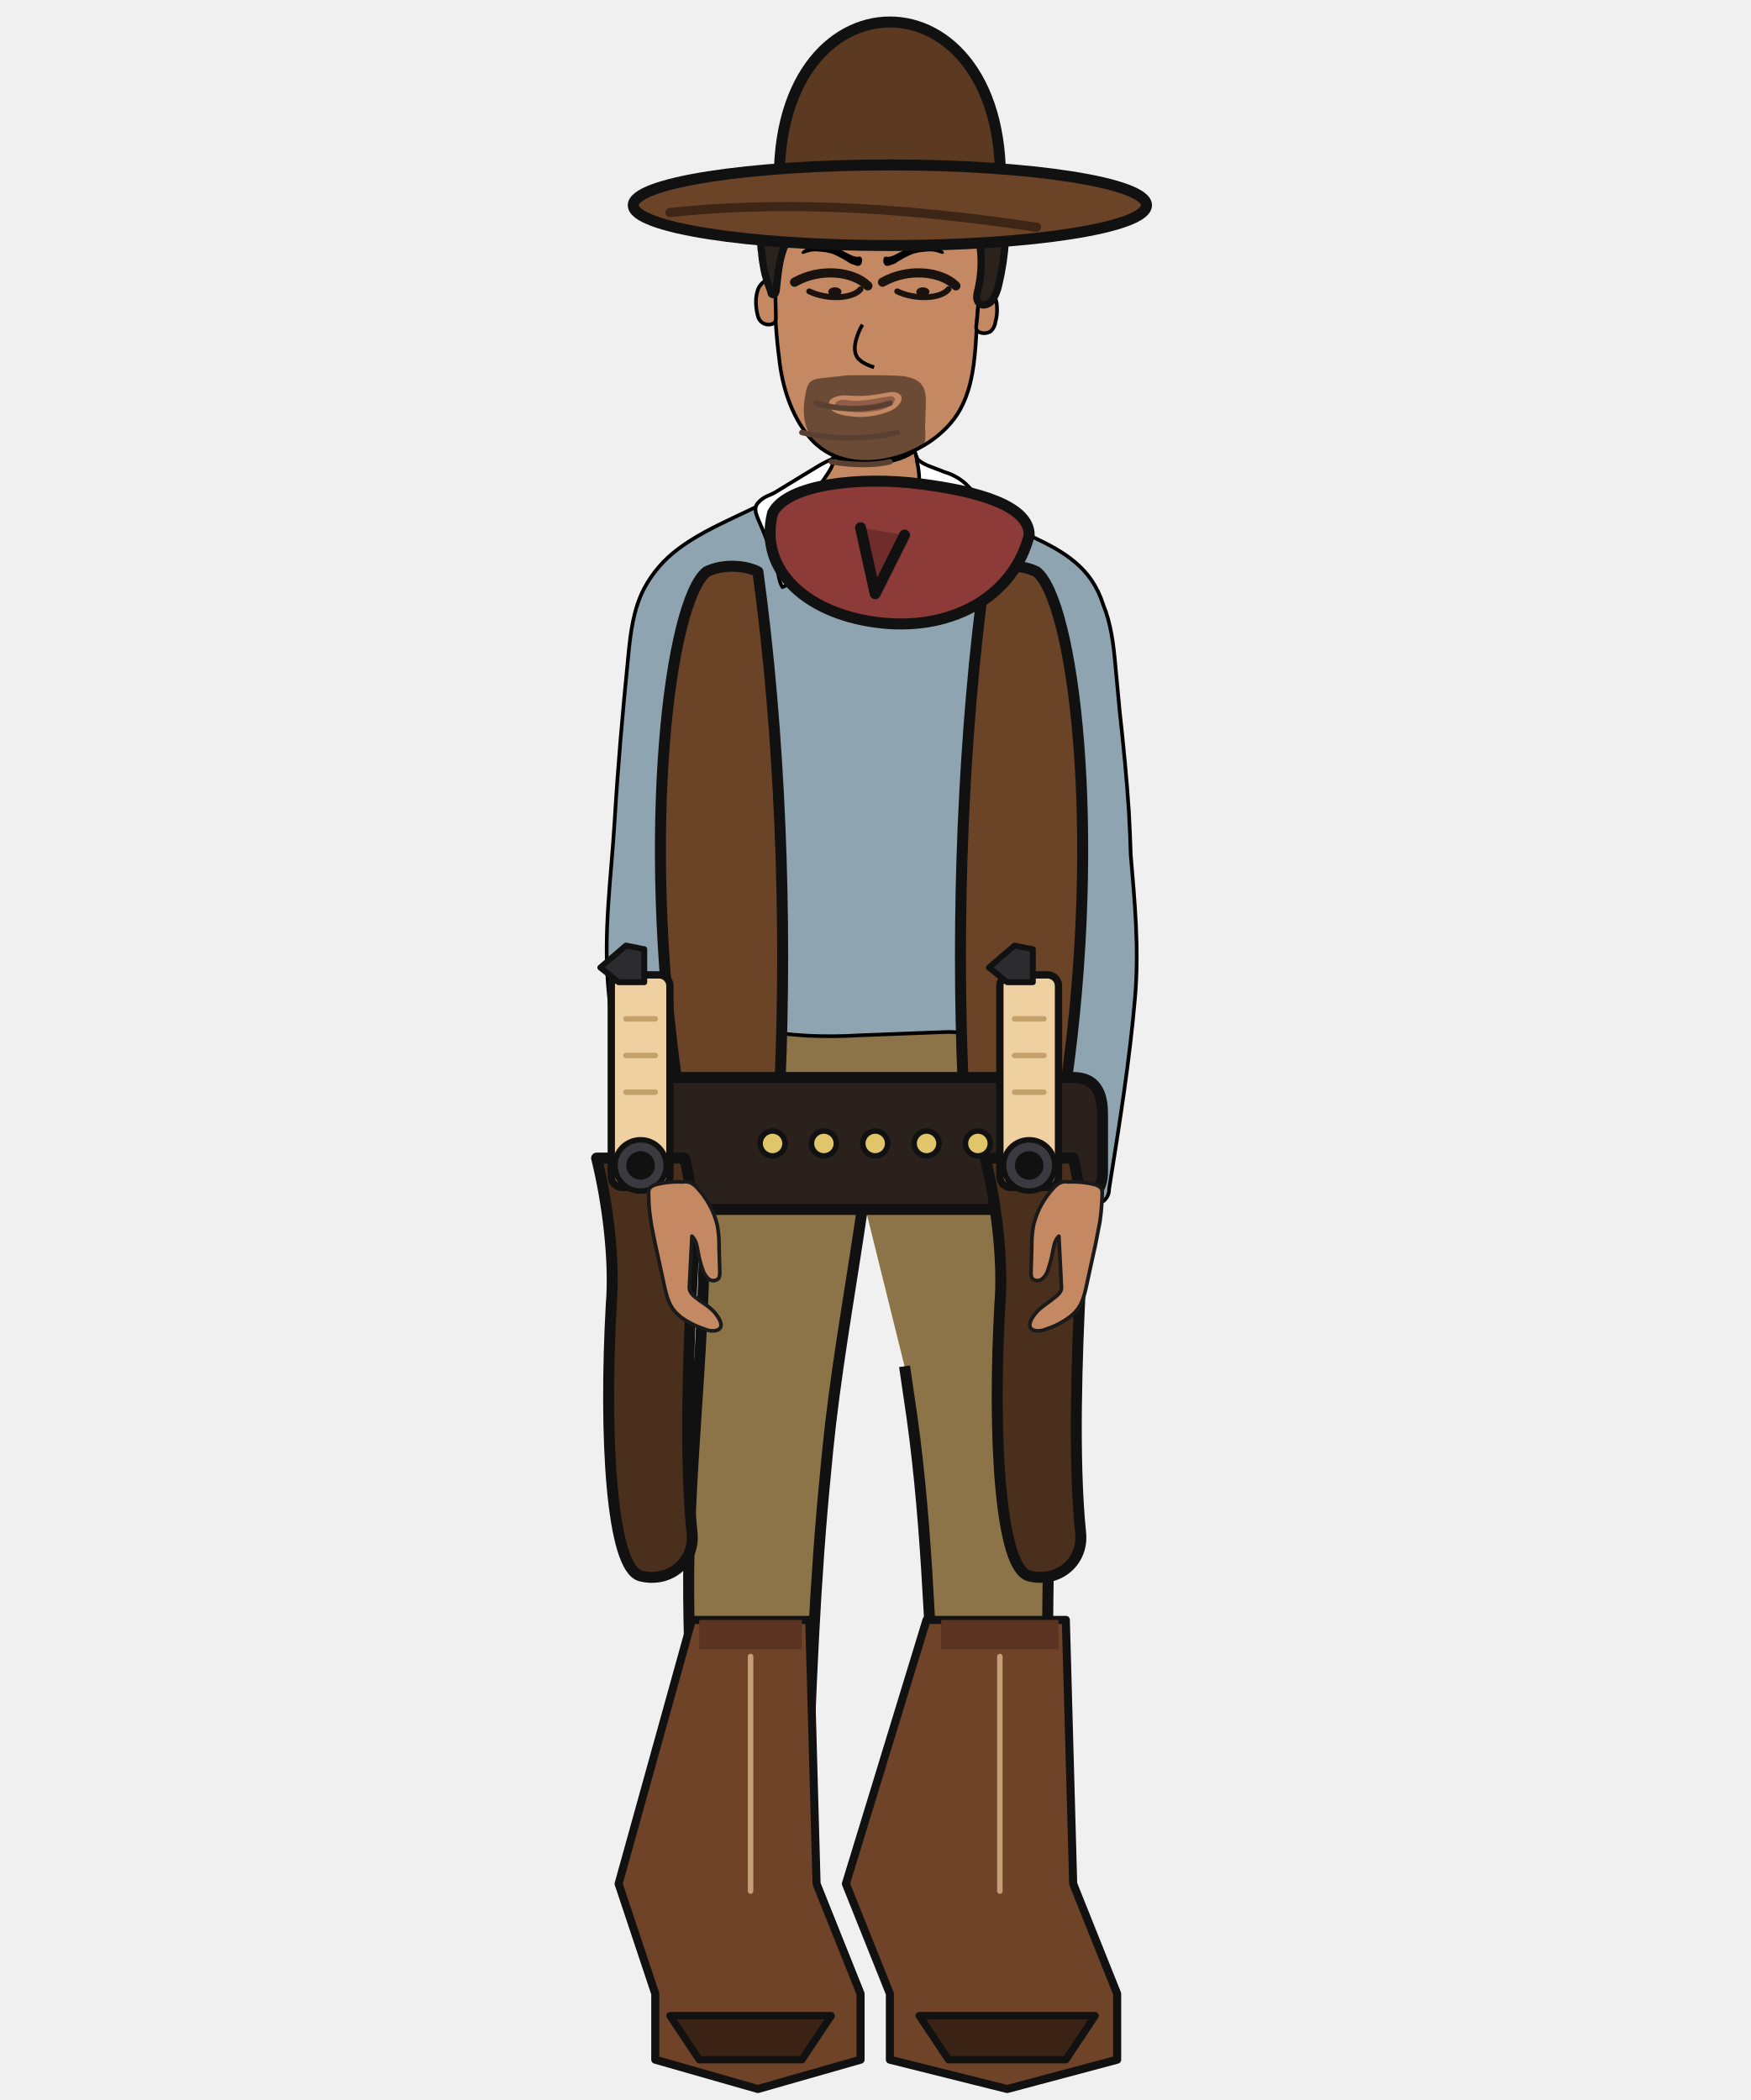
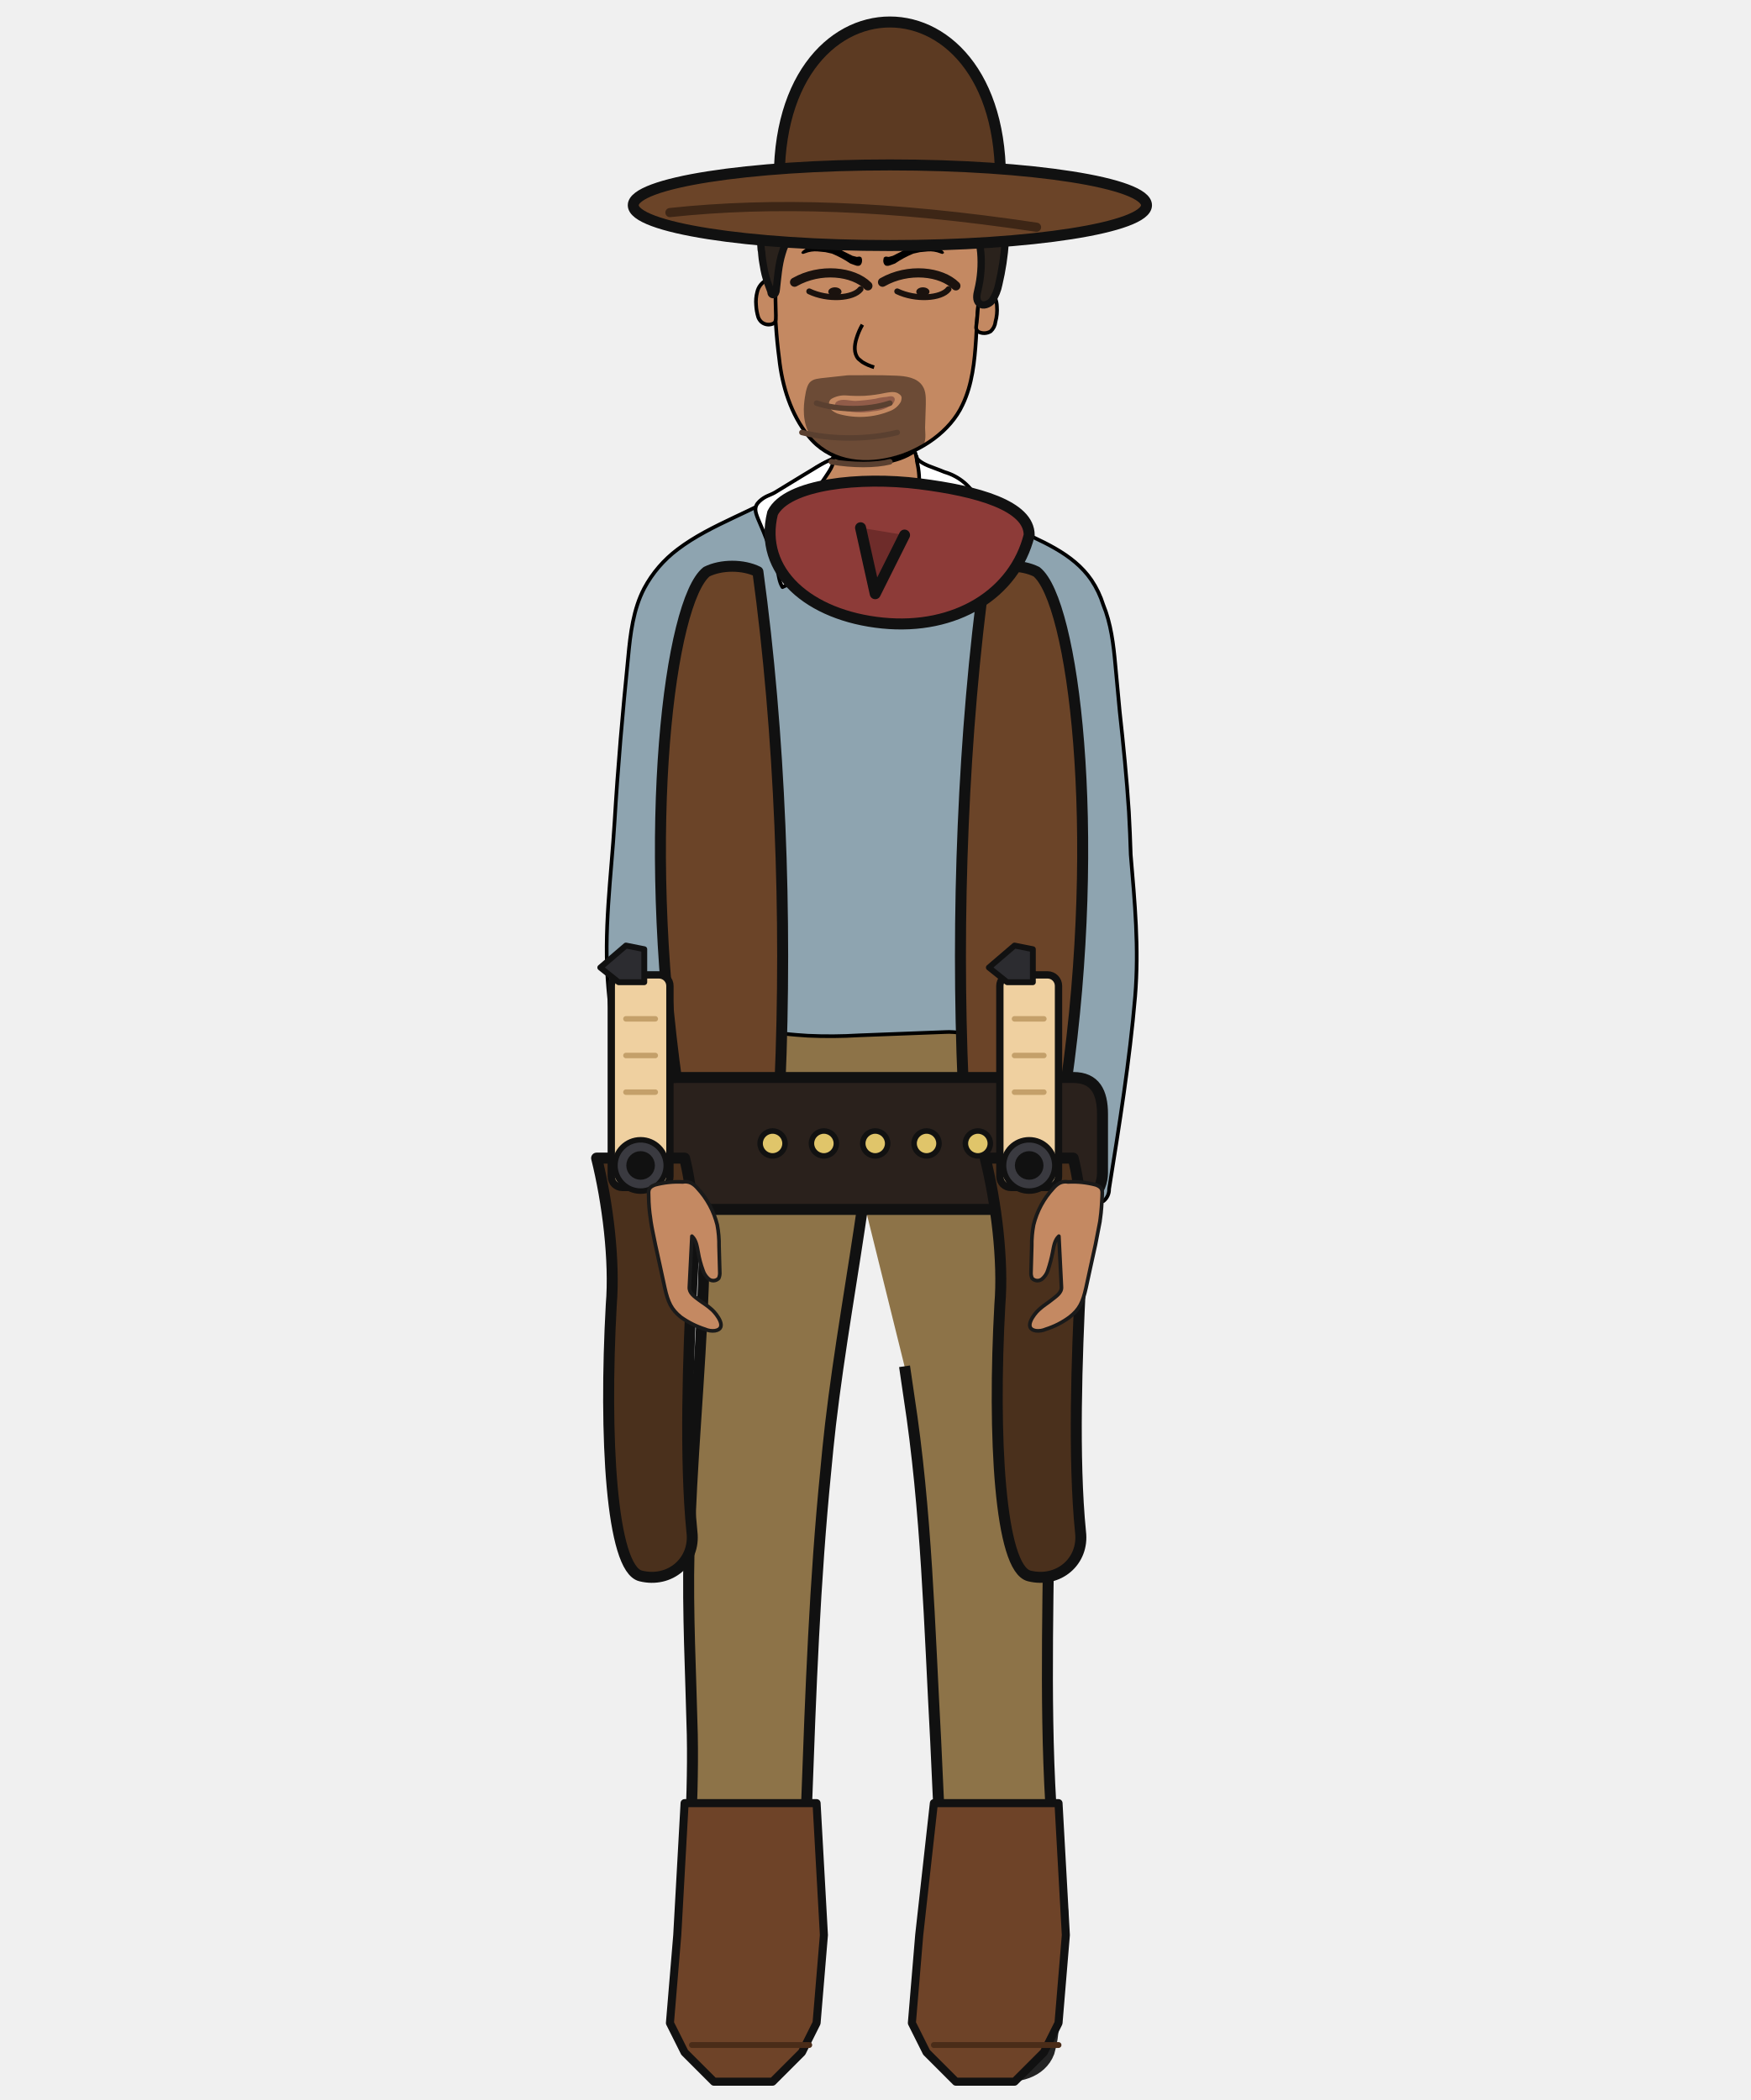
<svg xmlns="http://www.w3.org/2000/svg" width="500" height="600" viewBox="160 6 164 573">
  <path fill="#c48962" stroke="#000" stroke-linecap="round" stroke-linejoin="round" d="m230.5 62.6 4.9-.3a201 201 0 0 1 20.5 1.2c5.5.5 12.1 1.6 14.3 7.3.1.1.1.3.2.4l.3.9c1.3 5.1.2 10.6-.4 15.7a10 10 0 0 0-.2 1.7c-.4 3-.4 6-.6 9-.4 6.1-1 12.4-3.7 18-6.6 14.2-31.2 22.1-42 8.5-4.8-5.9-7.2-13.7-8-21.2-.4-3-.7-6.1-.9-9.2a53 53 0 0 1-.2-6.9 36.3 36.3 0 0 1 2.6-14.6 19.1 19.1 0 0 1 3.5-5.8c2.3-2.9 6.1-4.2 9.7-4.7" />
  <path fill="#c48962" stroke="#000" stroke-linecap="round" stroke-linejoin="round" d="M273.5 96.4a4.1 4.1 0 0 0 1.3-2.6 12 12 0 0 0 .4-4.2 6.1 6.1 0 0 0-1.5-3.9 2.4 2.4 0 0 0-.9-.8 4.4 4.4 0 0 0-2-.3h-.4c-.2.1-.2.3-.2.5 0 2.9-.2 5.8-.5 8.8-.1 1-.5 1.9.4 2.6a3.4 3.4 0 0 0 3.4-.1m-62.6-2.6a3.6 3.6 0 0 1-.8-1.2 13.5 13.5 0 0 1-.6-3.4 10.2 10.2 0 0 1 .3-3.5 4.8 4.8 0 0 1 2.6-3.3l1.1-.2c.3 0 .9-.1 1.2.1a.6.6 0 0 1 .1.4V88c0 1.4.1 2.8.1 4.1s0 2-1 2.3a3 3 0 0 1-3-.6" />
  <path fill="#2a221c" stroke="#111" stroke-linejoin="round" stroke-width="2" d="M277.3 60.1a71.6 71.6 0 0 1-1.6 23.5 12.1 12.1 0 0 1-1.8 4.4c-.8 1-2.5 1.7-3.5.8s-.7-2.4-.4-3.6a32.4 32.4 0 0 0 .8-10.3c-.3-3-1.1-6.2-3.6-7.9s-4.7-1.5-7.2-1.8-7.5-1.9-11.3-2-9 1.3-13.5 1.7-9.1 0-12.8 2.2a13.9 13.9 0 0 0-5.8 8c-1 3.2-1.2 6.6-1.6 10 0 .4-.3 1.4-.9 1.3s-.5-.7-.6-1l-.6-1.6a13 13 0 0 1-.6-1.8 21 21 0 0 1-.6-2.4c-.2-1.3-.5-2.6-.6-3.9s-.1-1.1-.2-1.6a26 26 0 0 1 1.2-10.7 20 20 0 0 1 1-2.1 8.6 8.6 0 0 0 1.2-3c.2-1.3-.4-2.6-.3-4 .4-3.1 4.2-4.5 5.8-7.2s1-2.9 2-4 4.9-1.8 7.1-3.4 2.1-2.4 3.4-3.4a10.8 10.8 0 0 1 5.6-1.4l7.2-.4c2.9-.2 5.9-.4 8.6.7s5.1 3.6 5 6.5a12.1 12.1 0 0 1 10 1.1c5.4 3.1 7.6 9.7 8.5 15.8 0 .5.1 1 .1 1.5Z" />
  <path d="M223.4 73.6a7.5 7.5 0 0 1 2.9-.9c2.7-.3 5 .7 7.3 2l2.2 1.1 1.2.3c.3 0 .7-.2 1 0s.3.2.3.4a.7.7 0 0 1 .1.5v.3a1.9 1.9 0 0 1-.2.7 1.2 1.2 0 0 1-.5.5h-.2c-.2.1-.4 0-.6 0l-.6-.2-1.1-.4a27 27 0 0 0-5-2.7l-1.8-.4-2.1-.2a7.6 7.6 0 0 0-3.4.5l-.6.2-.4-.2c-.3-.4 1.2-1.3 1.5-1.5" />
  <path fill="none" stroke="#000" stroke-miterlimit="10" d="M241.7 106.2a13 13 0 0 1-3.2-1.4l-1.1-.9c-1.3-1.5-1.1-3.7-.5-5.6a17.3 17.3 0 0 1 1.6-3.7" />
  <path d="M254.9 111.3c-1.5-2.3-4.6-2.7-7.3-2.8-4.4-.2-8.7-.1-13.1-.1l-5.5.6c-2.9.3-3.7.4-4.6 1.1s-1.3 2.4-1.6 4.4-.9 6.8 1.7 10.6a17.6 17.6 0 0 0 3.1 3.1 16 16 0 0 0 3.5 2.1l3.5 1.3a18.7 18.7 0 0 0 5.3.5 19 19 0 0 0 5.3-.9 84 84 0 0 0 9.5-3.6c1.4-.7.9-3.5.9-4.9l.2-6.3c0-1.7.1-3.6-.9-5.1m-5.7 3.2a3.6 3.6 0 0 1-.2 1.1 5.7 5.7 0 0 1-3.1 2.6 21.5 21.5 0 0 1-13.7.8 5.2 5.2 0 0 1-2.2-1.2c-.8-.9-.9-2.4.1-3a7.1 7.1 0 0 1 4-.9 42 42 0 0 0 5 .1 37 37 0 0 0 5.7-.8c1.2-.2 2.7-.5 3.7.3a1.7 1.7 0 0 1 .6.6c0 .1.1.3.1.4" opacity=".45" />
  <path fill="#5e2f2f" d="M231.3 115.8a1.1 1.1 0 0 0-.2 1.1c.1.3.5.5.9.7a19.5 19.5 0 0 0 9.6.6 9.4 9.4 0 0 0 5.1-1.9c.5-.5.9-1.4.4-1.9s-1.4-.2-2-.1a15.7 15.7 0 0 0-3 .5 51 51 0 0 1-5.5.6c-1.5 0-3.7-.8-5.1.2s-.1.1-.2.2" opacity=".5" />
  <path d="M259.2 73.6a7.5 7.5 0 0 0-2.9-.9c-2.7-.3-5 .7-7.3 2l-2.2 1.1-1.1.3c-.4 0-.8-.2-1.1 0s-.3.2-.3.4a4 4 0 0 0-.1.5v.3a1.9 1.9 0 0 0 .2.7 1.2 1.2 0 0 0 .5.5h.2c.2.1.4 0 .6 0l.6-.2 1.1-.4a27 27 0 0 1 5-2.7l1.8-.4 2.1-.2a7.6 7.6 0 0 1 3.4.5l.6.2.4-.2c.4-.4-1.2-1.3-1.5-1.5" />
  <path fill="none" stroke="#fff" stroke-linecap="round" stroke-linejoin="round" d="M224 65a7.7 7.7 0 0 1-6.1-3.9 13.4 13.4 0 0 1-1.6-7.4m14.9 10.1a17.7 17.7 0 0 1-5.4-4.4 16.3 16.3 0 0 1-2.3-15.8m18.4 17.1c-2.9-.2-6.5-.5-8.2-3.3a.5.5 0 0 0-.2-.4 15.6 15.6 0 0 1-.6-10 16.6 16.6 0 0 1 5.3-8.5m7.9 21.3a14.9 14.9 0 0 1 14.5-7.9m-8.3 10.7a11.7 11.7 0 0 1 3.4-2 17.3 17.3 0 0 1 3.7-1.6 30.7 30.7 0 0 1 8-1.6 8.3 8.3 0 0 1 2.2.1 6.1 6.1 0 0 1 1.8.5" opacity=".2" />
  <path fill="#3a2a20" stroke="#111" stroke-linecap="round" stroke-linejoin="round" stroke-width="3" d="M287.6 530c3.5 5.5 4 12.2 3.7 18.6-.1 3.2-.4 6.5-.7 9.7a28.8 28.8 0 0 1-1.2 7.7c-2.1 5.6-8.9 7.3-14.2 6.1-14.2-3-14.3-21.5-11.9-32.6 1-4.3 2.4-9.3 5.9-12.2 5.5-4.7 14.6-3.5 18.4 2.7" opacity=".92" />
  <path fill="none" stroke="#fff" stroke-linecap="round" stroke-linejoin="round" d="M266.6 561.9a22 22 0 0 1 11.8-2.3 21.5 21.5 0 0 1 9.2 3.1" opacity=".3" />
  <ellipse cx="268.8" cy="553.2" fill="none" stroke="#fff" stroke-linecap="round" stroke-linejoin="round" rx="2.3" ry="1.5" />
  <path fill="none" stroke="#fff" stroke-linecap="round" stroke-linejoin="round" d="M281.7 553.3c0-.8 1-1.5 2.2-1.5s2.3.7 2.3 1.5-1 1.5-2.3 1.5a3 3 0 0 1-1.6-.5c-.5-.3-.4-.7-.7-1s-3.5-.6-4.7-.6a54 54 0 0 0-5.8.5" />
  <ellipse cx="268.8" cy="548.3" fill="none" stroke="#fff" stroke-linecap="round" stroke-linejoin="round" rx="2.3" ry="1.5" />
  <path fill="none" stroke="#fff" stroke-linecap="round" stroke-linejoin="round" d="M281.7 548.4c0-.8 1-1.4 2.2-1.4s2.3.6 2.3 1.4-1 1.5-2.3 1.5a4.2 4.2 0 0 1-1.6-.4c-.5-.4-.4-.8-.7-1.1s-3.5-.6-4.7-.6l-5.8.5" />
  <ellipse cx="268.8" cy="543.5" fill="none" stroke="#fff" stroke-linecap="round" stroke-linejoin="round" rx="2.3" ry="1.5" />
  <path fill="none" stroke="#fff" stroke-linecap="round" stroke-linejoin="round" d="M281.7 543.5c0-.8 1-1.5 2.2-1.5s2.3.7 2.3 1.5-1 1.4-2.3 1.4a2.9 2.9 0 0 1-1.6-.4c-.5-.3-.4-.8-.7-1.1s-3.5-.6-4.7-.5a55 55 0 0 0-5.8.4" />
  <path fill="#3a2a20" stroke="#111" stroke-linecap="round" stroke-linejoin="round" stroke-width="3" d="M217.4 530c3.4 5.5 3.9 12.2 3.7 18.6-.2 3.2-.5 6.5-.7 9.7a25.4 25.4 0 0 1-1.3 7.7c-2.1 5.6-8.9 7.3-14.2 6.1-14.1-3-14.2-21.5-11.8-32.6.9-4.3 2.4-9.3 5.8-12.2 5.5-4.7 14.6-3.5 18.5 2.7" opacity=".92" />
  <path fill="none" stroke="#fff" stroke-linecap="round" stroke-linejoin="round" d="M196.3 561.9a21.5 21.5 0 0 1 21.1.8" opacity=".3" />
  <ellipse cx="198.5" cy="553.2" fill="none" stroke="#fff" stroke-linecap="round" stroke-linejoin="round" rx="2.3" ry="1.5" />
  <path fill="none" stroke="#fff" stroke-linecap="round" stroke-linejoin="round" d="M211.4 553.3c0-.8 1-1.5 2.3-1.5s2.2.7 2.2 1.5-1 1.5-2.2 1.5a2.8 2.8 0 0 1-1.6-.5c-.5-.3-.4-.7-.8-1s-3.5-.6-4.7-.6a57 57 0 0 0-5.8.5" />
  <ellipse cx="198.5" cy="548.3" fill="none" stroke="#fff" stroke-linecap="round" stroke-linejoin="round" rx="2.3" ry="1.5" />
  <path fill="none" stroke="#fff" stroke-linecap="round" stroke-linejoin="round" d="M211.4 548.4c0-.8 1-1.4 2.3-1.4s2.2.6 2.2 1.4-1 1.5-2.2 1.5a3.8 3.8 0 0 1-1.6-.4c-.5-.4-.4-.8-.8-1.1s-3.5-.6-4.7-.6l-5.8.5" />
  <ellipse cx="198.5" cy="543.5" fill="none" stroke="#fff" stroke-linecap="round" stroke-linejoin="round" rx="2.3" ry="1.5" />
  <path fill="none" stroke="#fff" stroke-linecap="round" stroke-linejoin="round" d="M211.4 543.5c0-.8 1-1.5 2.3-1.5s2.2.7 2.2 1.5-1 1.4-2.2 1.4a2.7 2.7 0 0 1-1.6-.4c-.5-.3-.4-.8-.8-1.1s-3.5-.6-4.7-.5a57 57 0 0 0-5.8.4" />
  <path fill="#8d7348" fill-rule="evenodd" stroke="#111" stroke-linejoin="round" stroke-width="3" d="m250 378.8 1.2 8.2c4.8 31 5.6 62.8 7.3 94.1.5 9.9.8 19.8 1.6 29.7.4 6.1-.2 13 2 18.9 1.4 3.6 1.9 3.3 5.2 3.4 6.2.2 16.6 2.4 22.4.2s2.7-8.6 2.1-13c-1.1-7.2-1.5-14.6-1.9-21.9-.9-15.2-1-30.3-.9-45.4.2-30.3 1.4-60.7-.3-91-.3-4.5-.6-9-1-13.6-1.8-20-4.1-40-5.2-60.1-.1-2-.4-4.1-.3-6.1s0-4.5-2.6-5.9-4.6-1.3-7-1.5c-9.1-.4-18.1.2-27.1.4s-18.7.2-28.1-.1c-6.4-.3-17.9-.9-18.8 7.9-2.6 24.6-2.6 49.4-3.5 74.1s-3.3 48.2-3.9 72.4c-.4 16.6.5 33.2.9 49.8.2 10.1-.2 20.2-.6 30.2-.2 5.1-1.3 10-1.2 15.1.1 7.1 5.2 10.8 11.8 11.8 4 .6 16.4 1.3 19.2-2.2s1.4-15.1 1.5-19.3.3-11.4.5-17.1c1.1-30.2 2.2-60.3 5.2-90.4.4-4.2.8-8.5 1.3-12.7 2.4-20.5 6.1-40.7 9-61.1" />
  <path fill="#8ea4b0" stroke="#000" stroke-miterlimit="10" d="M311.7 239.2c-.1-3.9-.3-7.8-.5-11.7-.6-9.2-1.5-18.3-2.5-27.3l-1.2-12.8c-.5-5.6-1.2-11.3-3.3-16.4a26 26 0 0 0-3.2-6.7c-5.1-7.5-14.1-10.8-21.9-14.5-5.7-2.7-11.5-5.3-17.8-6.4a3.4 3.4 0 0 0-1.4-.1 3.9 3.9 0 0 0-2 1.6 110 110 0 0 1-10.5 12.1 26.5 26.5 0 0 1-8.2 6.3 5.8 5.8 0 0 1-1.8.4 4.7 4.7 0 0 1-2.8-1.8c-2.7-3.2-5.3-6.9-9.2-8.5-2.2-1-6.9-1.6-7-4.9s3.8-4.9 5.9-6.7 4.8-4.5 5.8-7.6c.1-.3.3-2.8.1-2.7a19.5 19.5 0 0 0-3.6 1.7c-1.5.7-1.9 1.6-2.9 2.7s-3.2 2.1-4.6 3.1c-9.5 6.3-21.8 9.9-31 16.9a32.4 32.4 0 0 0-9.1 10.6c-3 5.7-3.8 12.4-4.4 18.9-1.5 14.9-2.8 29.8-3.7 44.8s-3.1 30-1.7 45.6c1.5 17.6 4.3 35.1 7 52.5.2 1.3.5 2.6 1.6 3.3a4.4 4.4 0 0 0 2.8.3c3.5-.3 7-.8 10.5-1.3 1.4-.3 3-.5 4-1.5a7.2 7.2 0 0 0 1.8-4.5c2-16.3-1-32.6-1.7-48.9s1.7-30.7 2.3-46.1c.4-11.5.6-23.5-.8-35a436.4 436.4 0 0 1 2.4 77.5 16.3 16.3 0 0 0 .6 6.6c3.2 8.5 16.3 9.4 23.9 9.9a131 131 0 0 0 14-.1l23.5-.9c2.7-.2 7 .7 10.8.6a4.9 4.9 0 0 0 1.7 0 8.6 8.6 0 0 0 4.5-1.5 5.7 5.7 0 0 0 1.2-1.5 12.2 12.2 0 0 0 3.1-4.5c.8-2 .7-4.3.6-6.6-1.5-26.1.9-52-1-78.1 1.7 11.9 2.1 23.7 2.6 35.7.6 15.3 3 30.8 2.3 46.1-.6 13.3-2.7 26.7-2.3 40.1a9.1 9.1 0 0 0 .1 2.9c.1 2 .3 3.9.5 5.8s.5 3.4 1.7 4.5a7.3 7.3 0 0 0 4.1 1.5c3.5.6 7 1 10.5 1.4a4.5 4.5 0 0 0 2.8-.3 4.1 4.1 0 0 0 1.5-3.3c2.8-17.5 5.6-34.9 7.1-52.5 1.1-13.3-.1-25.7-1.2-38.7Z" />
  <path fill="#c48962" stroke="#000" stroke-linecap="round" stroke-linejoin="round" d="M221.5 144.6v.2l-1.6 2.3c-.8 1.6-1.4 3.6-.2 5.2a16.3 16.3 0 0 0 7.2 5.2c1.8.5 3.6.8 5.4 1.4a16.4 16.4 0 0 1 7.5 4.9 34.7 34.7 0 0 1 16.9-8.4c4.2-.7 9.4-6.3 8.6-10.9a11 11 0 0 0-.9-2.3c-1.7-3.1-4.7-5.3-7.7-7.3a8.2 8.2 0 0 1-2.9-2.3c-.6-1.1-.5-2.5-1.1-3.5-4.7 3.3-11.9 3.9-17.4 3a18 18 0 0 1-2.5-.6c-.4-.1-1.9-1-2.2-.8s-.1.8-.1 1.1a6 6 0 0 1-.6 1.4 23 23 0 0 1-1.6 2.6 35.7 35.7 0 0 1-4.4 5.2 9.4 9.4 0 0 0-1 1l-.8 1.3a14 14 0 0 0-.6 1.3" />
  <path fill="none" stroke="#1a1a1a" stroke-linecap="round" stroke-linejoin="round" d="M239.4 146c.8 1.3 2.9 1.5 4.2.7a3 3 0 0 0 .8-.8" />
  <path fill="#fff" stroke="#000" stroke-linecap="round" stroke-linejoin="round" d="M221.7 145.2a6 6 0 0 0 .2 1.2 9.5 9.5 0 0 0 2.5 2.8l4.9 4.7c3.1 2.9 6.4 5.7 9.4 8.8 2.3-2.1 4.4-4.9 6.6-7.2a37.3 37.3 0 0 0 6.2-8 22.4 22.4 0 0 0 2.1-14.6 9 9 0 0 1-.3-2.3c0 1.1 2.5 2.2 3.2 2.5s3 1.1 4.4 1.7a14.5 14.5 0 0 1 9.1 7.7 18.6 18.6 0 0 1 1.4 8.4c-.1.7-1.2 7.9-1 7.9a26.9 26.9 0 0 0-16.8-1.6c-5.8 1.3-10.2 4.8-14.3 8.9a32 32 0 0 0-3.2-3c-6.5-4.6-13.4.4-19.4 3.1-.9-1.4-1-3.1-1.4-4.7a139 139 0 0 0-5.3-14c-.7-1.8-1.2-3.2.4-4.7s2.8-1.6 4.2-2.4l7.7-4.7c2.6-1.5 5.3-3.4 8.1-4.5.7 1.3-1.3 3.9-2 5a26.8 26.8 0 0 1-4 4.9c-1.1 1.2-2.8 2.3-2.7 4.1" />
  <g fill="none" stroke="#111" stroke-linecap="round" stroke-linejoin="round" stroke-width="3" class="gear">
    <path fill="#6b4428" d="M196 162c-10 8-18 70-8 140h28c2-46 0-96-6-140-4-2-10-2-14 0m90 0c10 8 18 70 8 140h-28c-2-46 0-96 6-140 4-2 10-2 14 0" />
    <path fill="#2a211c" d="M188 300h108c6 0 8 4 8 10v16c0 5-4 10-10 10H190c-6 0-10-5-10-10v-16c0-6 2-10 8-10" />
    <g fill="#e0c56a" stroke-width="1.5">
      <circle cx="214" cy="318" r="3.4" />
      <circle cx="228" cy="318" r="3.4" />
      <circle cx="242" cy="318" r="3.4" />
      <circle cx="256" cy="318" r="3.4" />
      <circle cx="270" cy="318" r="3.4" />
    </g>
    <path fill="#4a301c" d="M166 322h24c2 8 3 18 2 34-1 20-2 48 0 68 1 8-6 14-14 12s-10-38-8-74c1-12-1-28-4-40" />
    <rect width="16" height="58" x="170" y="272" fill="#efd0a0" stroke-width="2" rx="3" />
    <path stroke="#c4a06a" stroke-width="1.5" d="M174 284h8m-8 10h8m-8 10h8" />
    <path fill="#2c2c30" stroke-width="1.6" d="M172 274h7v-9l-5-1-7 6z" />
    <circle cx="178" cy="324" r="7" fill="#3a3a40" stroke-width="1.5" />
    <circle cx="178" cy="324" r="2.4" fill="#111" />
    <path fill="#4a301c" d="M272 322h24c2 8 3 18 2 34-1 20-2 48 0 68 1 8-6 14-14 12s-10-38-8-74c1-12-1-28-4-40" />
    <rect width="16" height="58" x="276" y="272" fill="#efd0a0" stroke-width="2" rx="3" />
    <path stroke="#c4a06a" stroke-width="1.5" d="M280 284h8m-8 10h8m-8 10h8" />
    <path fill="#2c2c30" stroke-width="1.6" d="M278 274h7v-9l-5-1-7 6z" />
    <circle cx="284" cy="324" r="7" fill="#3a3a40" stroke-width="1.5" />
    <circle cx="284" cy="324" r="2.4" fill="#111" />
  </g>
  <path fill="#c48962" stroke="#1a1a1a" stroke-linecap="round" stroke-linejoin="round" d="M180.7 338.5c0 .2.1.5.1.8.3 2 .8 4.1 1.2 6.2.9 3.9 1.7 7.9 2.6 11.9s1.8 5.9 4.4 8a24 24 0 0 0 6.6 3.3 5.1 5.1 0 0 0 2.7.4c3.5-.6.5-4.5-.8-5.7s-2.4-1.8-3.6-2.7-2.7-1.9-2.6-3.5l.7-13.9c1.2 1.1 1.4 2.9 1.7 4.4a27 27 0 0 0 1.3 4.9 5.1 5.1 0 0 0 1.6 2.4 2 2 0 0 0 2.7-.2 3.4 3.4 0 0 0 .3-1.7l-.2-7.1a28.4 28.4 0 0 0-.5-5.8 22.7 22.7 0 0 0-5.4-10 5.8 5.8 0 0 0-1.7-1.4 3.6 3.6 0 0 0-2.3-.3 24.3 24.3 0 0 0-7.6.8c-1.8.7-1.8 1.4-1.7 3.2a40.5 40.5 0 0 0 .5 6m122.7 0c0 .2-.1.5-.1.8l-1.2 6.2c-.9 3.9-1.7 7.9-2.6 11.9s-1.8 5.9-4.5 8a22.1 22.1 0 0 1-6.5 3.3 5.1 5.1 0 0 1-2.7.4c-3.5-.6-.5-4.5.8-5.7s2.4-1.8 3.5-2.7 2.8-1.9 2.7-3.5l-.7-13.9c-1.2 1.1-1.4 2.9-1.7 4.4a39 39 0 0 1-1.3 4.9 5.1 5.1 0 0 1-1.6 2.4 2 2 0 0 1-2.7-.2 3.4 3.4 0 0 1-.3-1.7l.2-7.1a28.4 28.4 0 0 1 .5-5.8 22.7 22.7 0 0 1 5.4-10 5.8 5.8 0 0 1 1.7-1.4 3.6 3.6 0 0 1 2.3-.3 24.3 24.3 0 0 1 7.6.8c1.8.7 1.8 1.4 1.7 3.2s-.2 4-.5 6" />
  <g class="eyes">
    <path fill="none" stroke="#1a120e" stroke-linecap="round" stroke-width="2.5" d="M220 83c7-4 16-3 20 1" />
    <path fill="none" stroke="#1a120e" stroke-linecap="round" stroke-width="1.6" d="M224 85.5c5 2.4 12 2 14-.6" />
    <ellipse cx="231" cy="85.6" fill="#1a120e" rx="1.8" ry="1.2" />
    <path fill="none" stroke="#1a120e" stroke-linecap="round" stroke-width="2.5" d="M244 83c7-4 16-3 20 1" />
    <path fill="none" stroke="#1a120e" stroke-linecap="round" stroke-width="1.6" d="M248 85.5c5 2.4 12 2 14-.6" />
    <ellipse cx="255" cy="85.6" fill="#1a120e" rx="1.8" ry="1.2" />
  </g>
  <g fill="none" stroke="#111" stroke-linecap="round" stroke-linejoin="round" stroke-width="3" class="hat">
    <path fill="#8d3b38" d="M214 146c-4 16 10 28 30 30s36-8 40-24c0-8-14-12-30-14s-36 0-40 8" />
    <path fill="#6e2c2a" d="m238 150 4 18 8-16" />
    <path fill="#5c3a22" d="M216 60c-2-32 14-48 30-48s32 16 30 48z" />
    <path stroke="#1c1612" stroke-width="5" d="M220 54h52" />
    <ellipse cx="246" cy="62" fill="#6b4428" rx="70" ry="11" />
    <path stroke="#3d2616" stroke-width="2.5" d="M186 64c28-3 60-2 100 4" />
    <path stroke="#5a4030" stroke-width="1.5" d="M226 116c6 2 14 2 20 0m-24 8c8 2 18 2 26 0m-18 8c6 1 12 1 16 0" />
  </g>
  <g stroke-linecap="round" stroke-linejoin="round">
-     <path fill="#6e4328" stroke="#111" stroke-width="2.2" d="M192 448h32l2 72 12 30v18l-28 8-28-8v-18l-10-30z" />
-     <path fill="#3a2214" stroke="#111" stroke-width="2" d="M186 556h44l-8 12h-28z" />
-     <path fill="#5a3420" d="M194 448h28v8h-28z" />
-     <path fill="none" stroke="#c4a078" stroke-width="1.5" d="M208 458v64" />
-     <path fill="#6e4328" stroke="#111" stroke-width="2.2" d="M256 448h38l2 72 12 30v18l-30 8-32-8v-18l-12-30z" />
-     <path fill="#3a2214" stroke="#111" stroke-width="2" d="M254 556h48l-8 12h-32z" />
-     <path fill="#5a3420" d="M260 448h32v8h-32z" />
-     <path fill="none" stroke="#c4a078" stroke-width="1.5" d="M276 458v64" />
+     <path fill="#6e4328" stroke="#111" stroke-width="2.2" d="M190 498h36l2 36-2 24-4 8-8 8h-16l-8-8-4-8 2-24z" />
+     <path fill="none" stroke="#4a2c18" stroke-width="1.6" d="M192 564h32" />
+     <path fill="#6e4328" stroke="#111" stroke-width="2.2" d="M258 498h34l2 36-2 24-4 8-8 8h-16l-8-8-4-8 2-24z" />
+     <path fill="none" stroke="#4a2c18" stroke-width="1.6" d="M258 564h34" />
  </g>
</svg>
